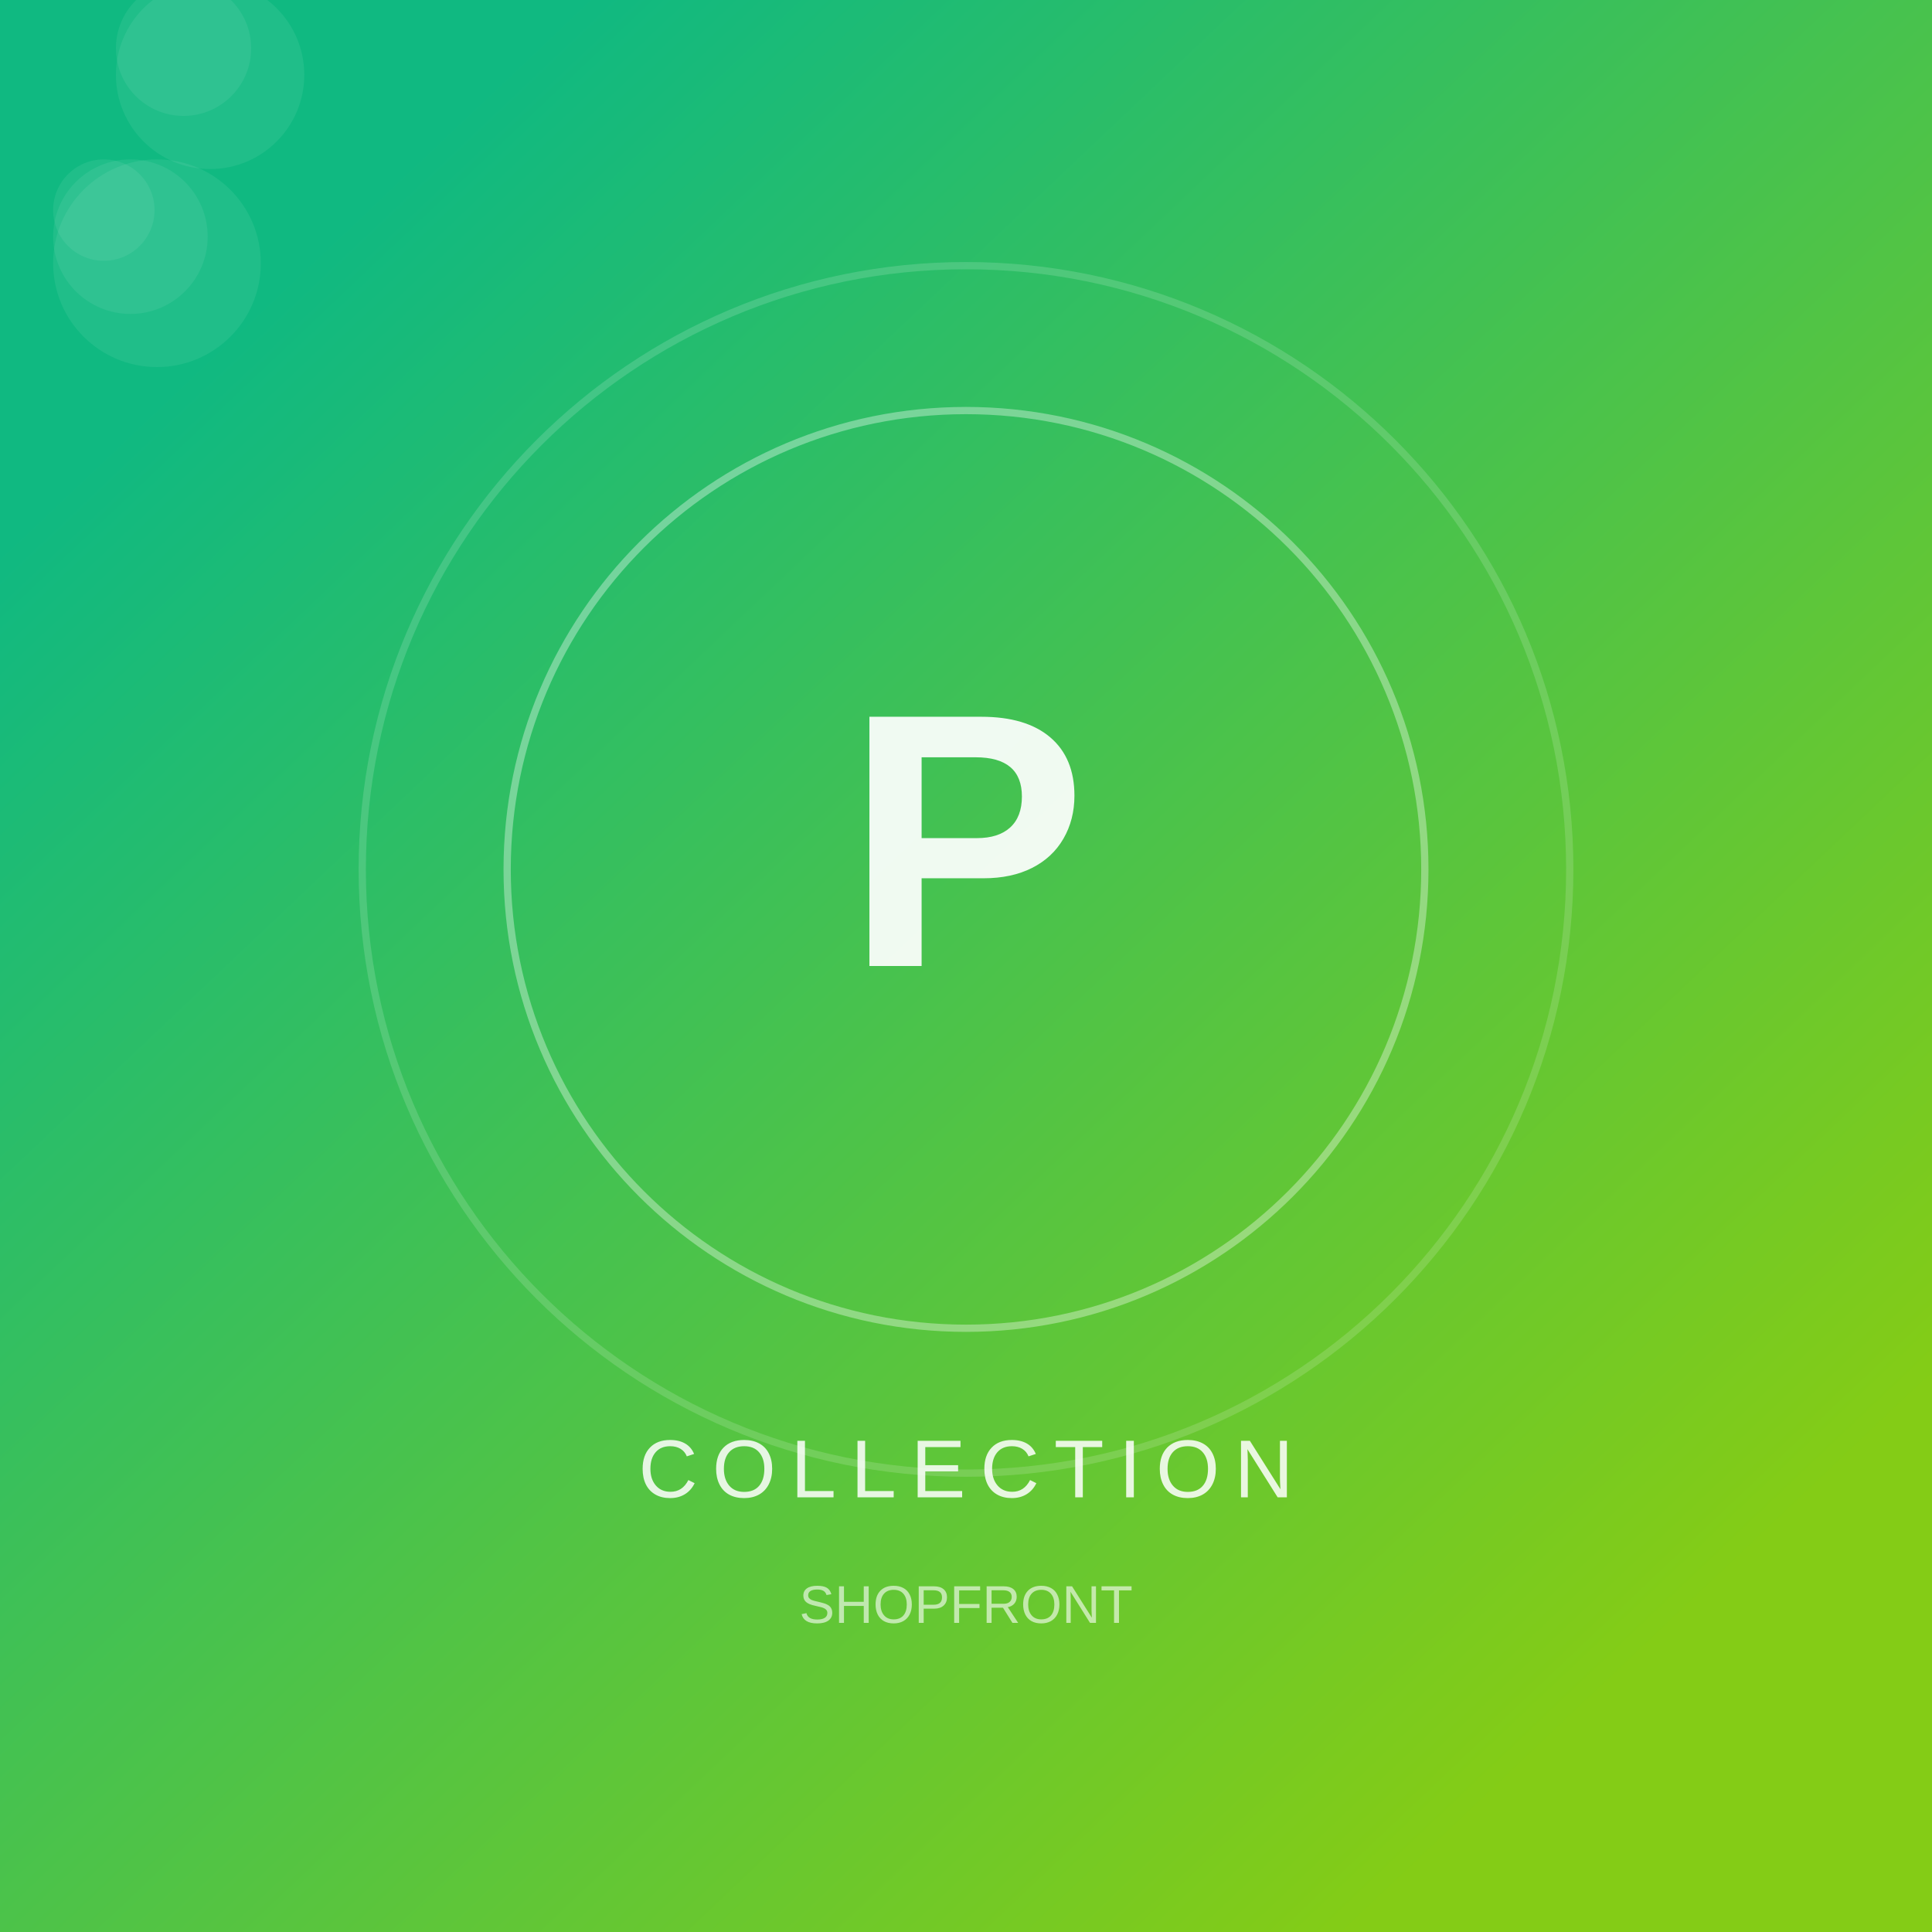
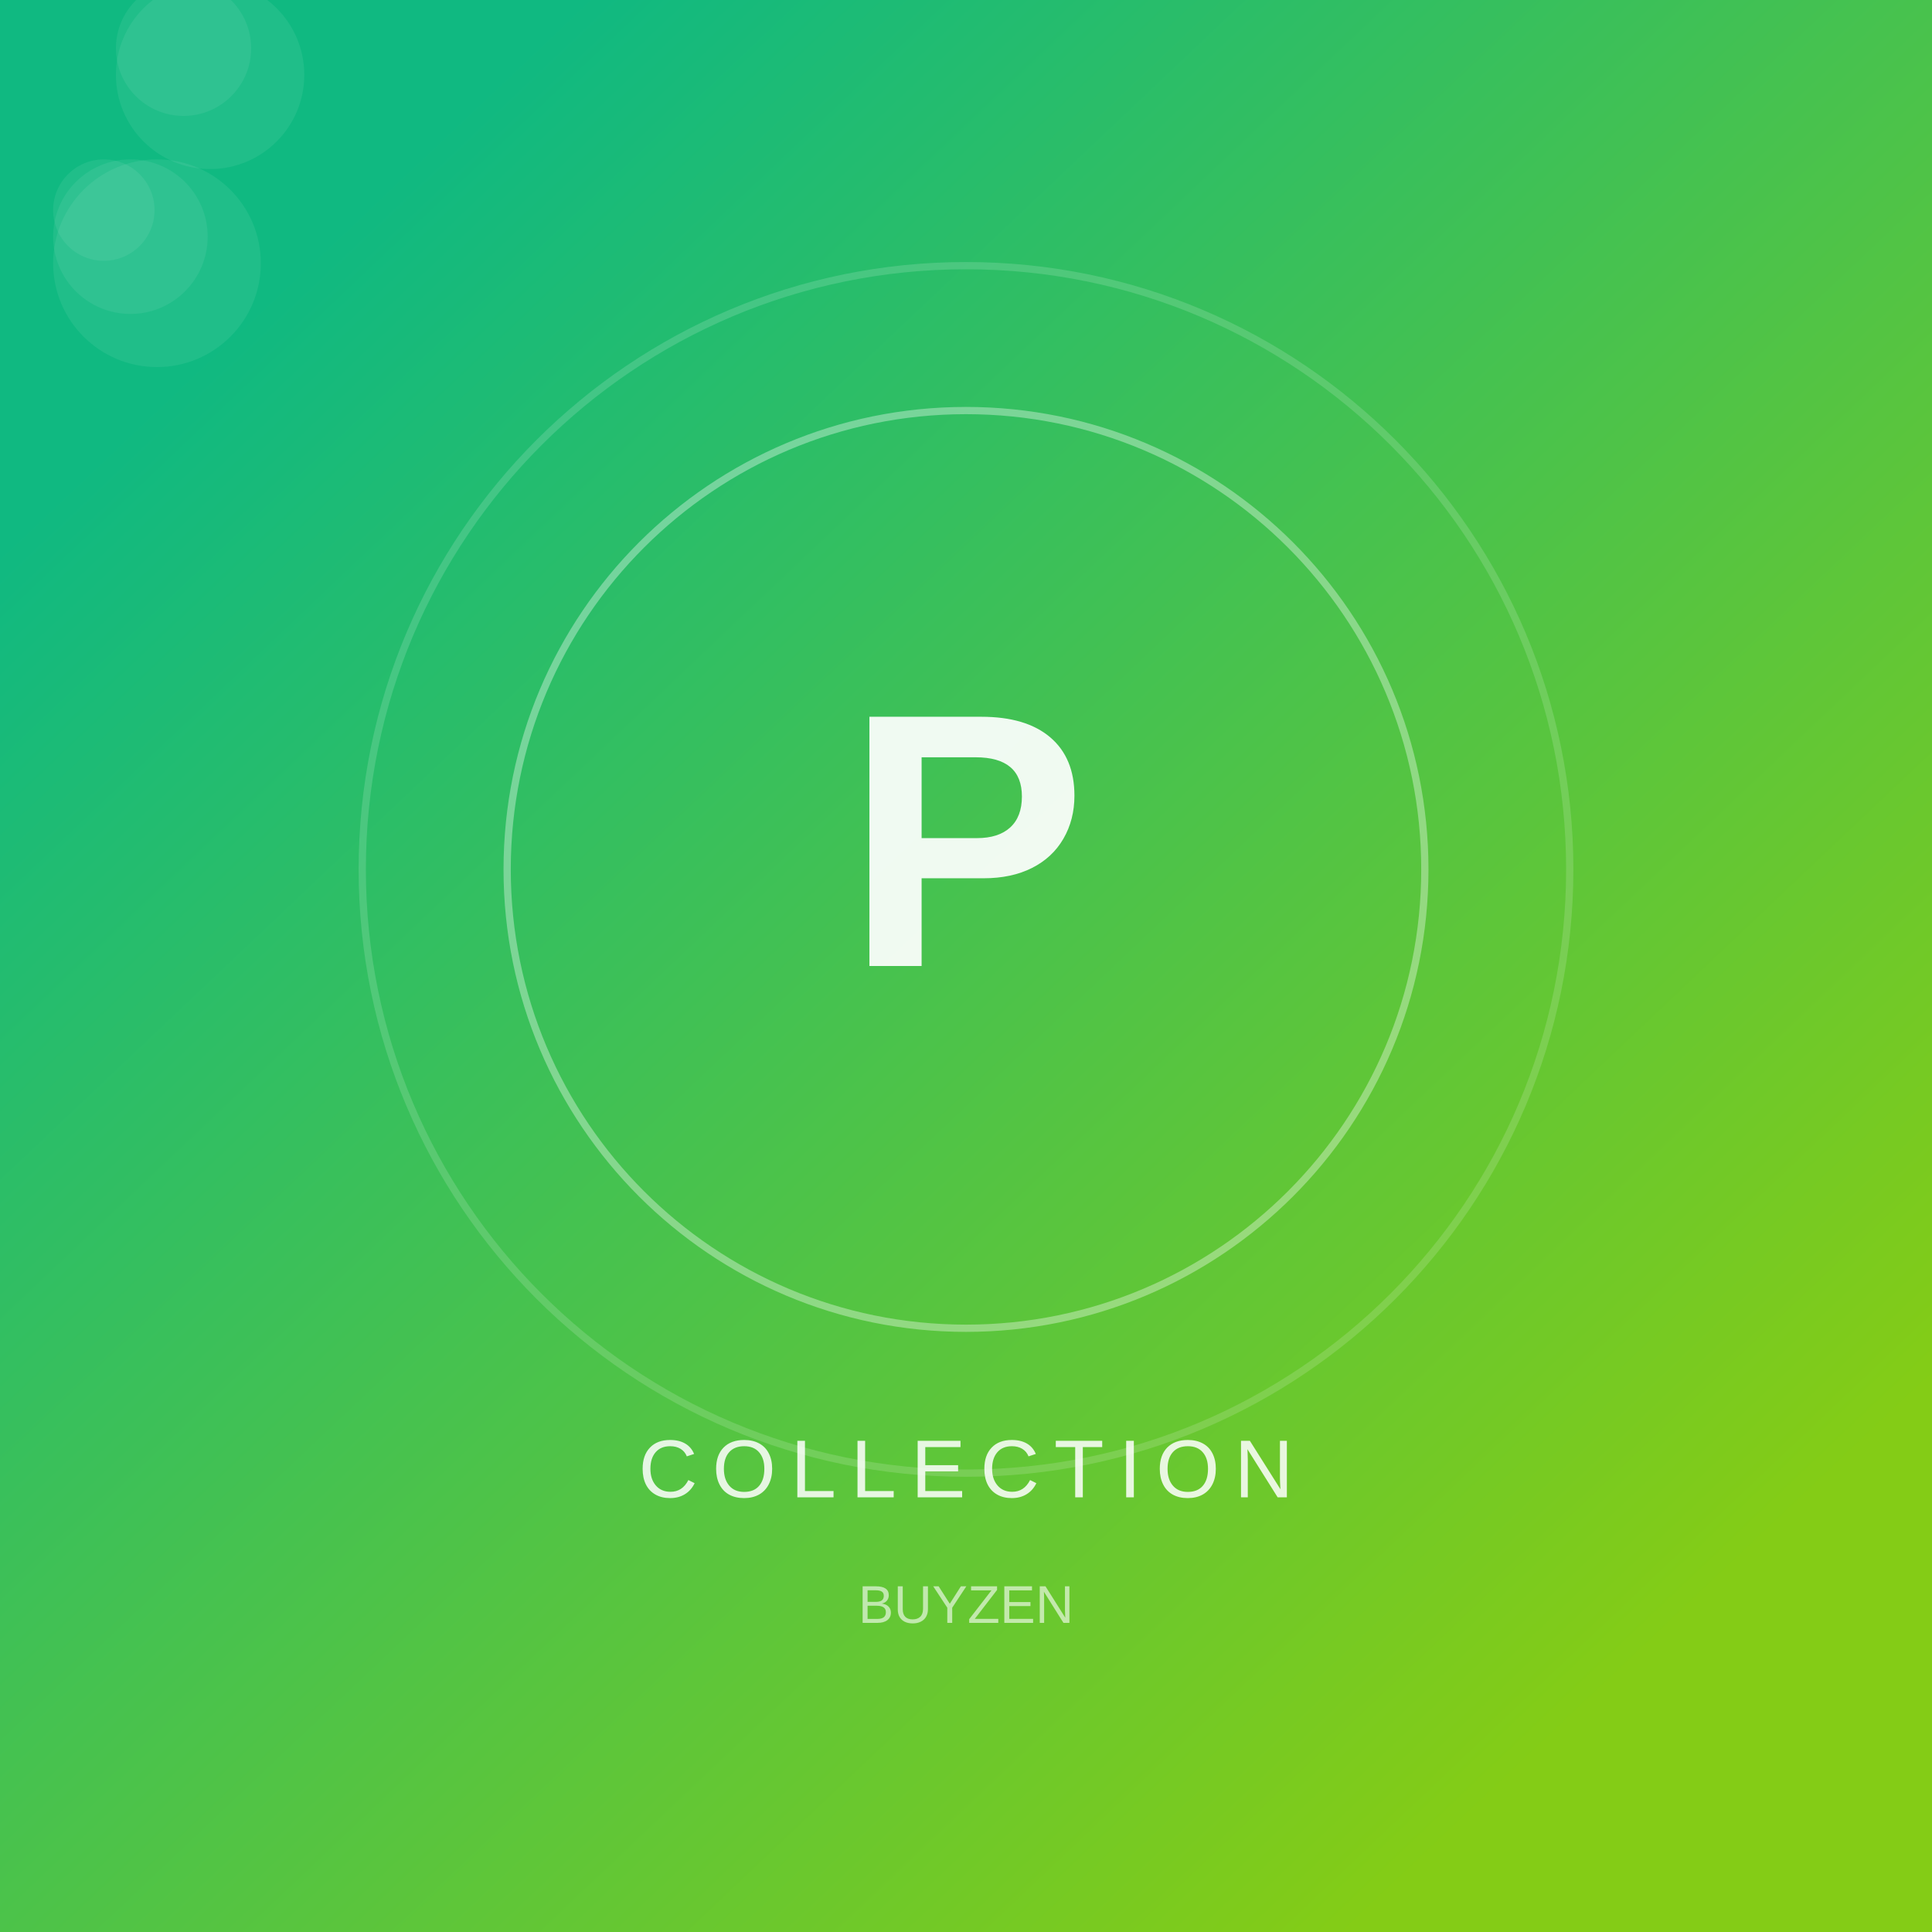
<svg xmlns="http://www.w3.org/2000/svg" viewBox="0 0 800 800" width="800" height="800" role="img" aria-label="Photography">
  <defs>
    <linearGradient id="g" gradientTransform="rotate(47 .5 .5)">
      <stop offset="0%" stop-color="#10b981" />
      <stop offset="100%" stop-color="#84cc16" />
    </linearGradient>
  </defs>
  <rect width="800" height="800" fill="url(#g)" />
  <circle cx="43" cy="87" r="21" fill="#ffffff" fill-opacity="0.07" />
  <circle cx="54" cy="98" r="32" fill="#ffffff" fill-opacity="0.07" />
  <circle cx="65" cy="109" r="43" fill="#ffffff" fill-opacity="0.07" />
  <circle cx="76" cy="20" r="28" fill="#ffffff" fill-opacity="0.07" />
  <circle cx="87" cy="31" r="39" fill="#ffffff" fill-opacity="0.07" />
  <g fill="none" stroke="#ffffff" stroke-opacity="0.35" stroke-width="3">
    <circle cx="400" cy="360" r="190" />
    <circle cx="400" cy="360" r="250" stroke-opacity="0.15" />
  </g>
  <text x="400" y="400" font-family="Segoe UI, Arial, sans-serif" font-size="150" font-weight="700" fill="#ffffff" fill-opacity="0.92" text-anchor="middle">P</text>
  <text x="400" y="620" font-family="Segoe UI, Arial, sans-serif" font-size="34" letter-spacing="6" fill="#ffffff" fill-opacity="0.85" text-anchor="middle">COLLECTION</text>
-   <text x="400" y="672" font-family="Segoe UI, Arial, sans-serif" font-size="22" fill="#ffffff" fill-opacity="0.6" text-anchor="middle">SHOPFRONT</text>
+   <text x="400" y="672" font-family="Segoe UI, Arial, sans-serif" font-size="22" fill="#ffffff" fill-opacity="0.6" text-anchor="middle">BUYZEN</text>
</svg>
